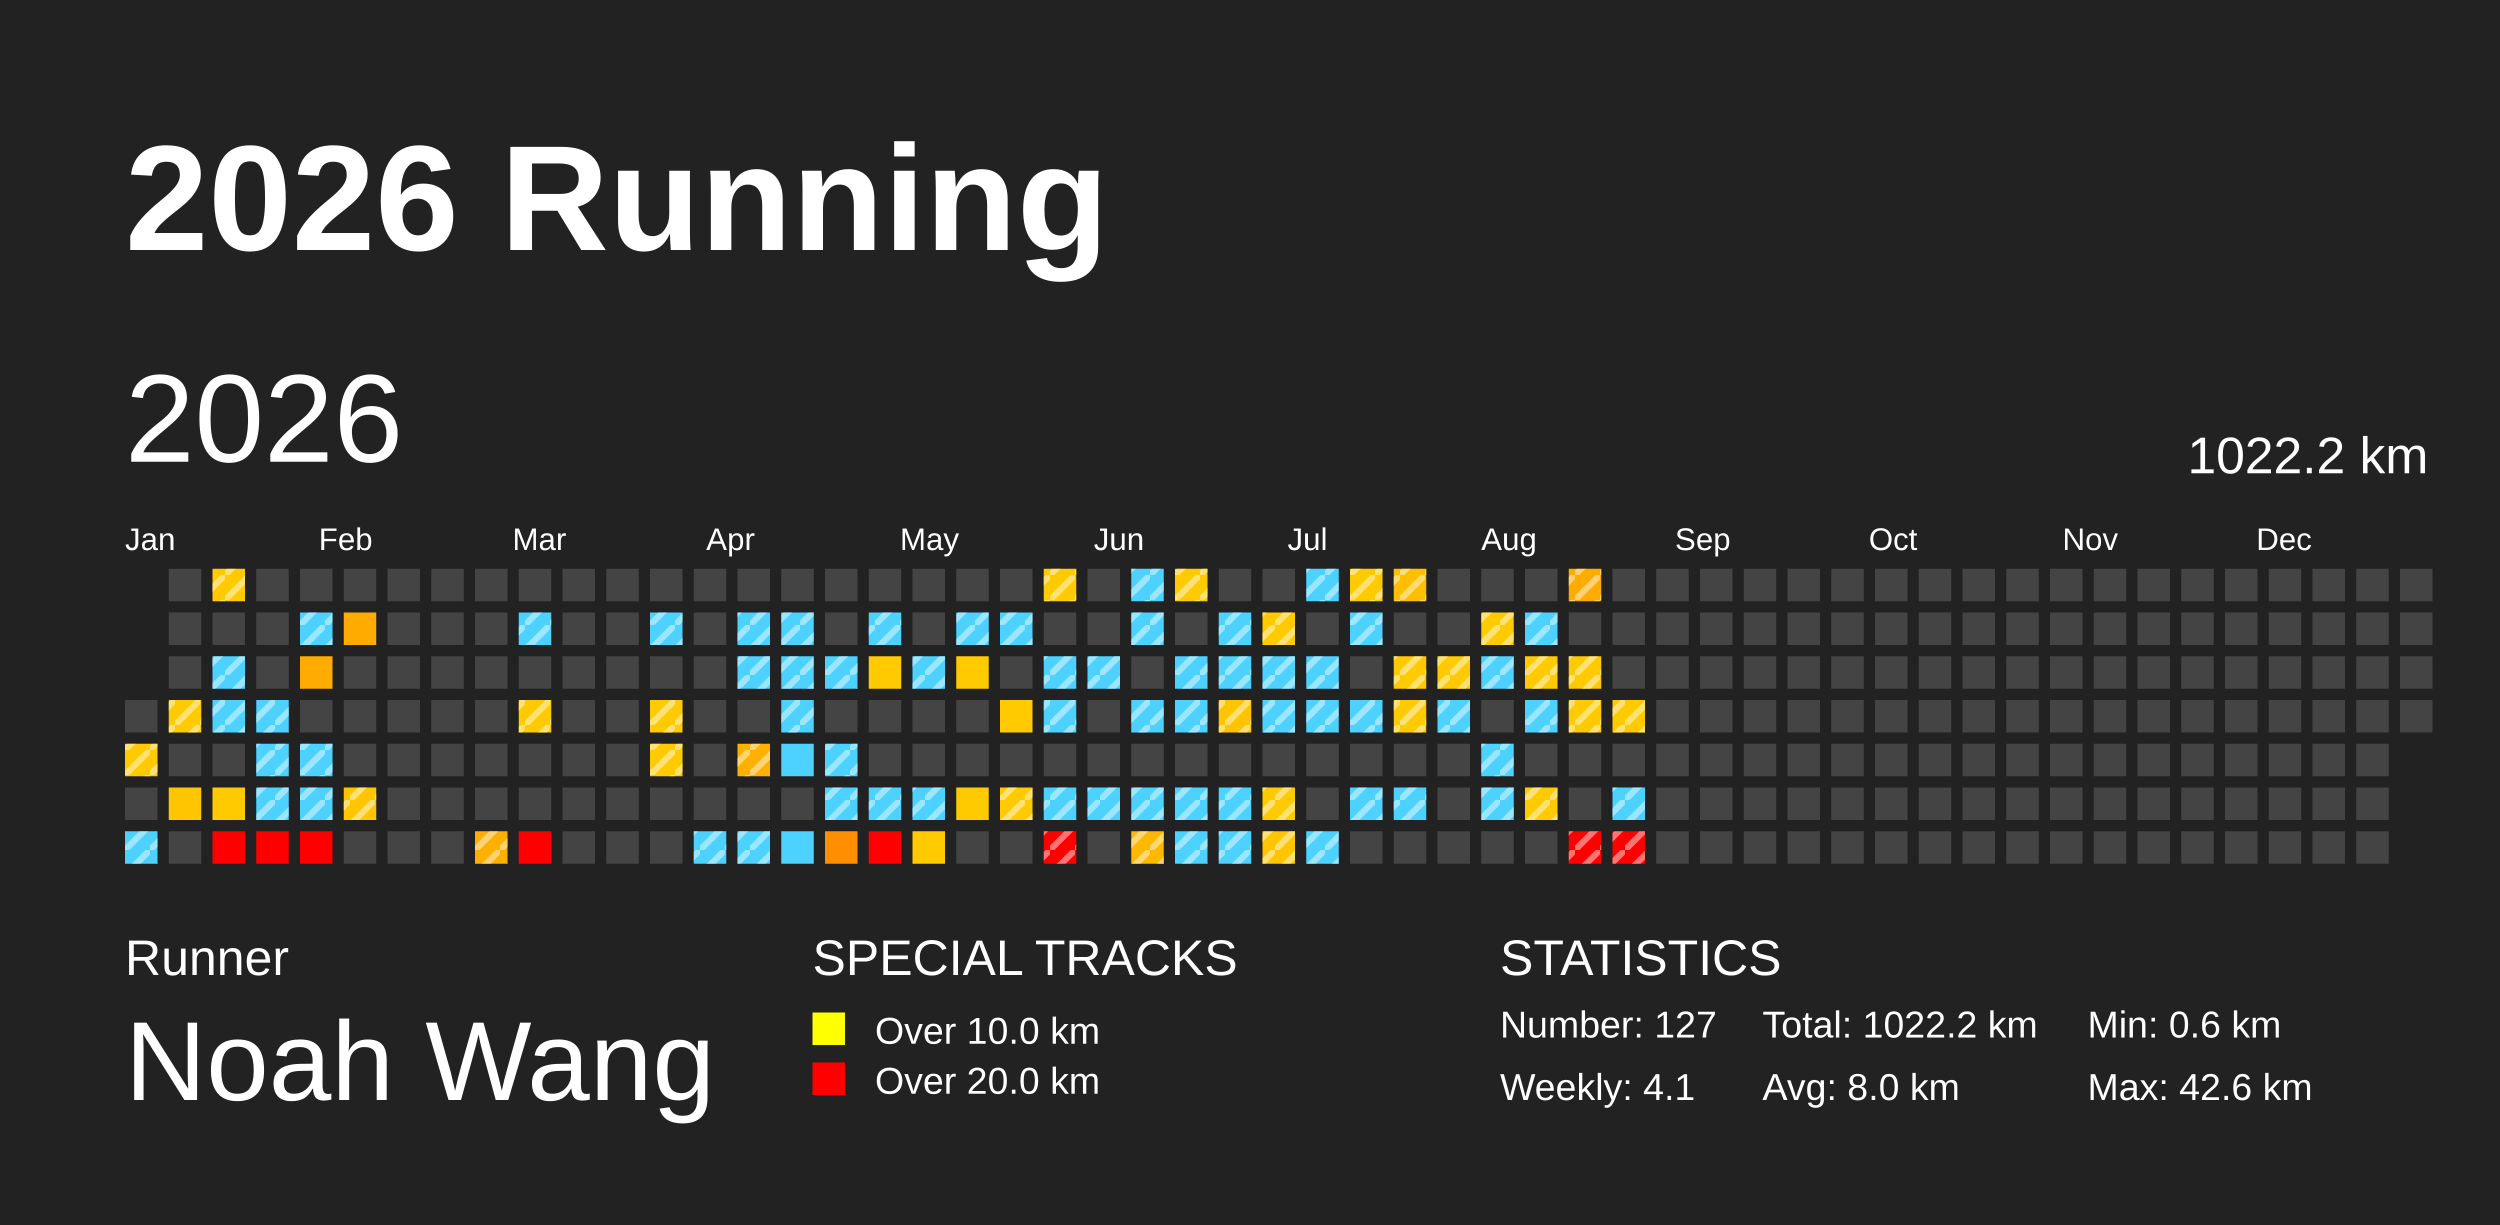
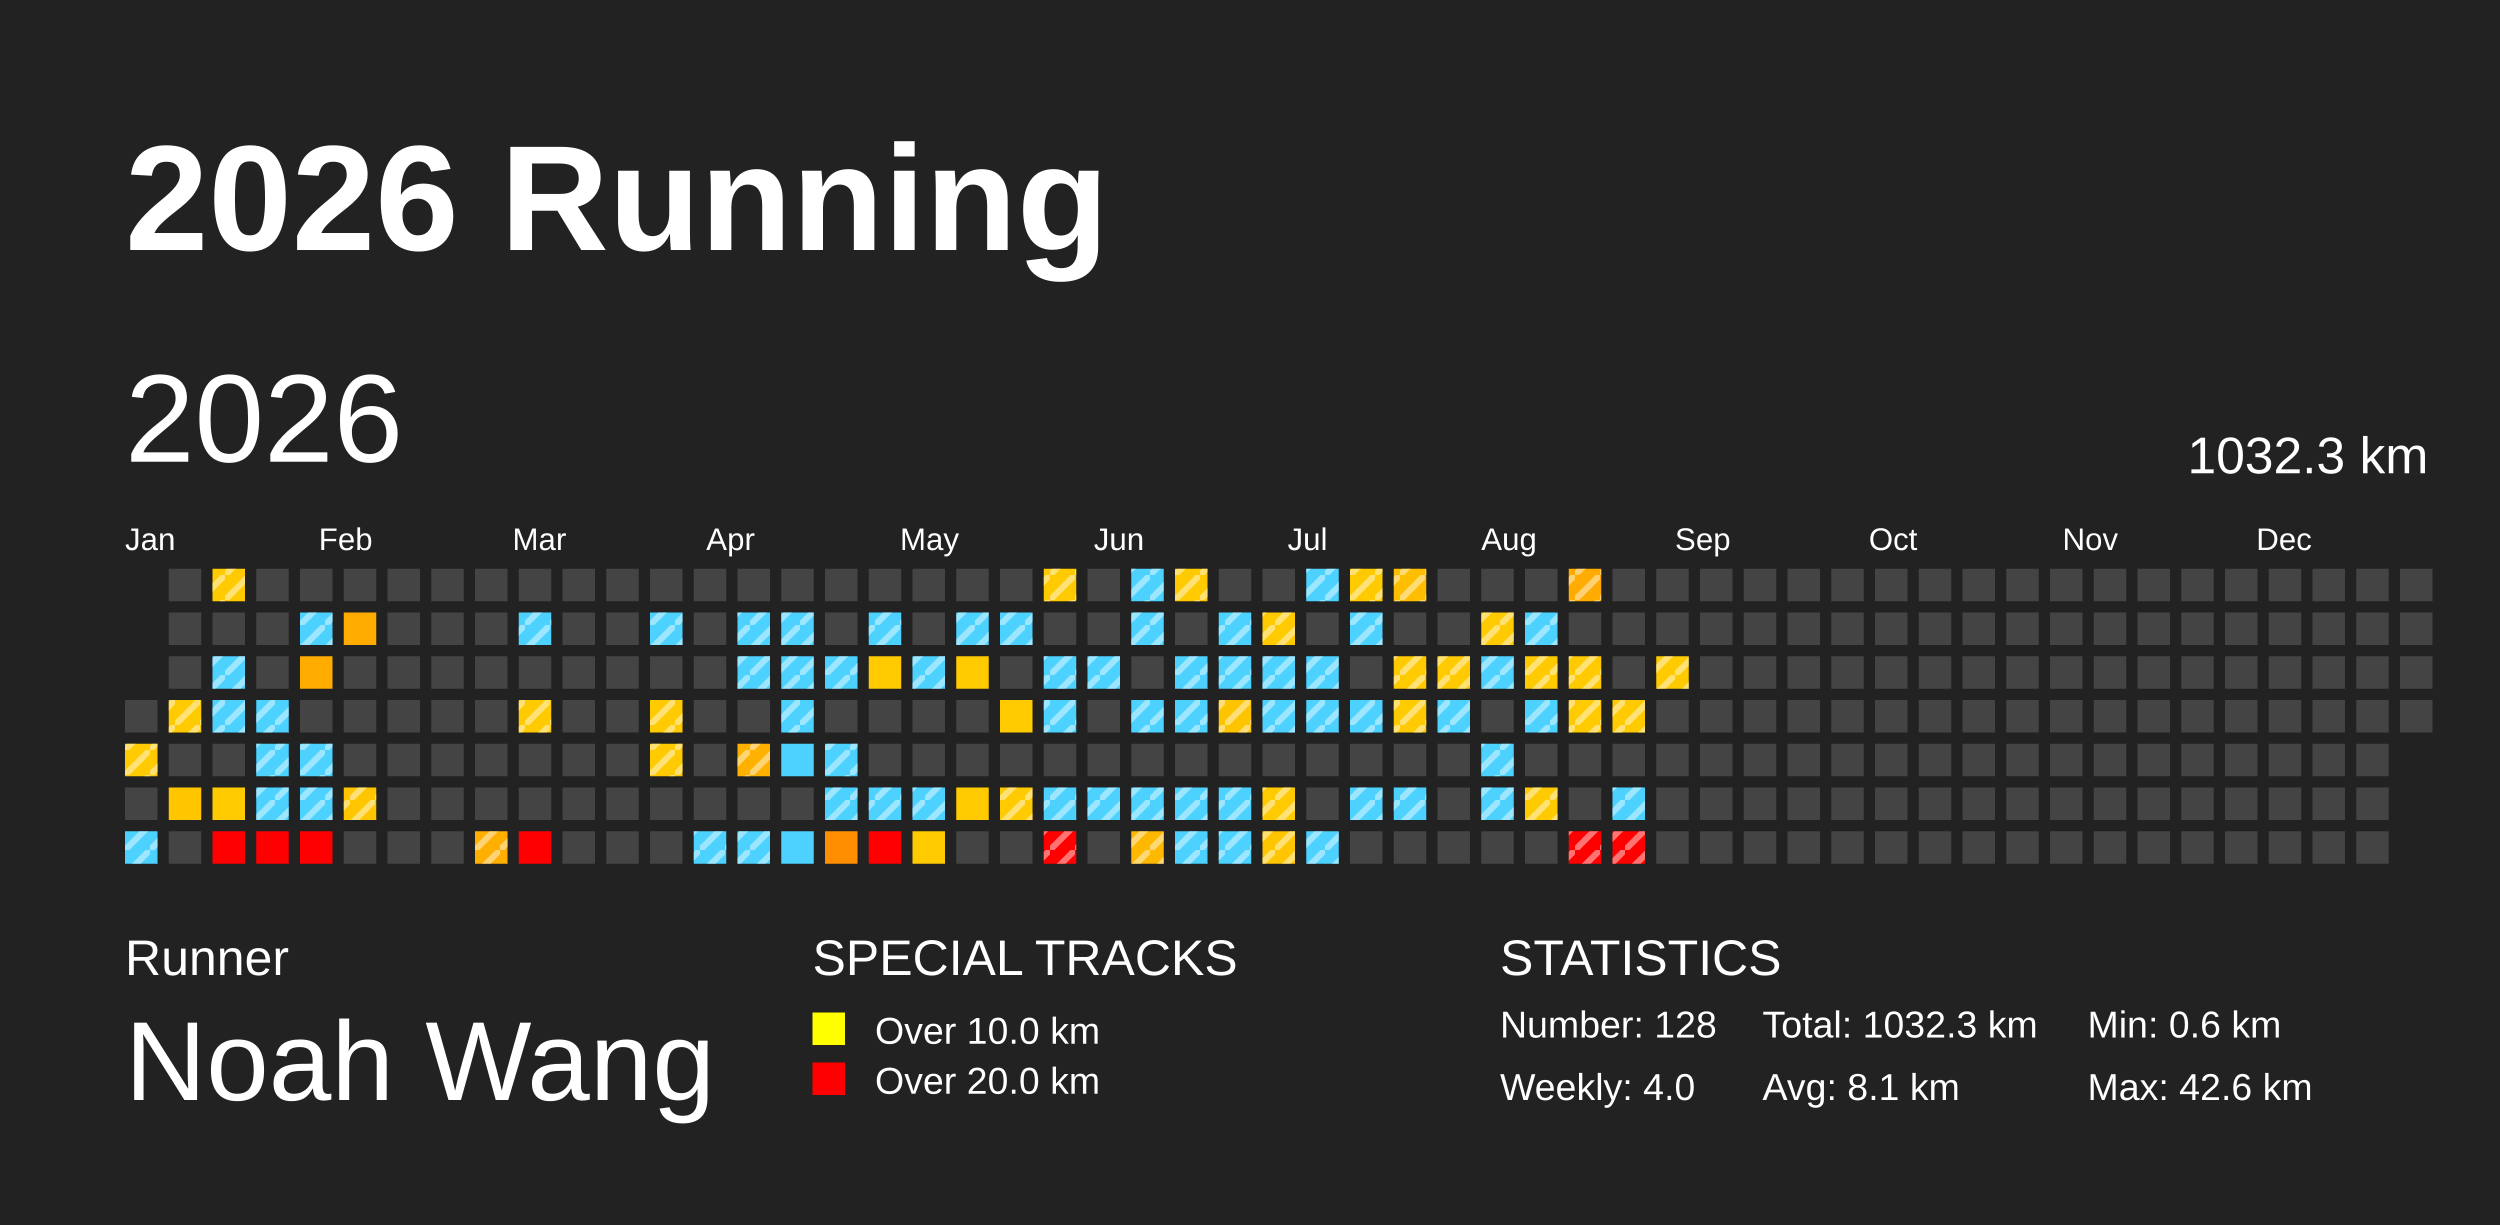
<svg xmlns="http://www.w3.org/2000/svg" baseProfile="full" height="98mm" version="1.1" viewBox="0,0,200,98" width="200mm">
  <defs>
    <pattern height="2" id="indoor-stripe" patternUnits="userSpaceOnUse" width="2">
      <line stroke="white" stroke-opacity="0.45" stroke-width="0.5" x1="0" x2="2" y1="2" y2="0" />
    </pattern>
  </defs>
  <rect fill="#222222" height="98" width="200" x="0" y="0" />
  <text fill="#FFFFFF" style="font-size:12px; font-family:Arial; font-weight:bold;" x="10" y="20">2026 Running</text>
  <text fill="#FFFFFF" style="font-size:4px; font-family:Arial" x="10" y="78">Runner</text>
  <text fill="#FFFFFF" style="font-size:9px; font-family:Arial" x="10" y="88">Noah Wang</text>
  <text fill="#FFFFFF" style="font-size:4px; font-family:Arial" x="65" y="78">SPECIAL TRACKS</text>
  <rect fill="yellow" height="2.6" width="2.6" x="65" y="81" />
  <text fill="#FFFFFF" style="font-size:3px; font-family:Arial" x="70" y="83.5">Over 10.0 km</text>
  <rect fill="red" height="2.6" width="2.6" x="65" y="85" />
  <text fill="#FFFFFF" style="font-size:3px; font-family:Arial" x="70" y="87.5">Over 20.0 km</text>
  <text fill="#FFFFFF" style="font-size:4px; font-family:Arial" x="120" y="78">STATISTICS</text>
-   <text fill="#FFFFFF" style="font-size:3px; font-family:Arial" x="120" y="83">Number: 127</text>
-   <text fill="#FFFFFF" style="font-size:3px; font-family:Arial" x="120" y="88">Weekly: 4.1</text>
-   <text fill="#FFFFFF" style="font-size:3px; font-family:Arial" x="141" y="83">Total: 1022.2 km</text>
-   <text fill="#FFFFFF" style="font-size:3px; font-family:Arial" x="141" y="88">Avg: 8.0 km</text>
+   <text fill="#FFFFFF" style="font-size:3px; font-family:Arial" x="120" y="83">Number: 128</text>
+   <text fill="#FFFFFF" style="font-size:3px; font-family:Arial" x="120" y="88">Weekly: 4.0</text>
+   <text fill="#FFFFFF" style="font-size:3px; font-family:Arial" x="141" y="83">Total: 1032.3 km</text>
+   <text fill="#FFFFFF" style="font-size:3px; font-family:Arial" x="141" y="88">Avg: 8.1 km</text>
  <text fill="#FFFFFF" style="font-size:3px; font-family:Arial" x="167" y="83">Min: 0.6 km</text>
  <text fill="#FFFFFF" style="font-size:3px; font-family:Arial" x="167" y="88">Max: 42.6 km</text>
  <text dominant-baseline="hanging" fill="#FFFFFF" style="font-size:10.0px; font-family:Arial;" x="10" y="30">2026</text>
-   <text dominant-baseline="hanging" fill="#FFFFFF" style="font-size:4.125px; font-family:Arial;" x="175" y="35">1022.2 km</text>
+   <text dominant-baseline="hanging" fill="#FFFFFF" style="font-size:4.125px; font-family:Arial;" x="175" y="35">1032.3 km</text>
  <text fill="#FFFFFF" style="font-size:2.5px; font-family:Arial" x="10.0" y="44">Jan</text>
  <text fill="#FFFFFF" style="font-size:2.5px; font-family:Arial" x="25.5" y="44">Feb</text>
  <text fill="#FFFFFF" style="font-size:2.5px; font-family:Arial" x="41.0" y="44">Mar</text>
  <text fill="#FFFFFF" style="font-size:2.5px; font-family:Arial" x="56.5" y="44">Apr</text>
  <text fill="#FFFFFF" style="font-size:2.5px; font-family:Arial" x="72.0" y="44">May</text>
  <text fill="#FFFFFF" style="font-size:2.5px; font-family:Arial" x="87.5" y="44">Jun</text>
  <text fill="#FFFFFF" style="font-size:2.5px; font-family:Arial" x="103.0" y="44">Jul</text>
  <text fill="#FFFFFF" style="font-size:2.5px; font-family:Arial" x="118.5" y="44">Aug</text>
  <text fill="#FFFFFF" style="font-size:2.5px; font-family:Arial" x="134.0" y="44">Sep</text>
  <text fill="#FFFFFF" style="font-size:2.5px; font-family:Arial" x="149.5" y="44">Oct</text>
  <text fill="#FFFFFF" style="font-size:2.5px; font-family:Arial" x="165.0" y="44">Nov</text>
  <text fill="#FFFFFF" style="font-size:2.5px; font-family:Arial" x="180.5" y="44">Dec</text>
  <rect fill="#444444" height="2.6" width="2.6" x="10.0" y="56.0" />
  <rect fill="#ffca00" height="2.6" width="2.6" x="10.0" y="59.5" />
  <rect fill="url(#indoor-stripe)" height="2.6" style="pointer-events: none;" width="2.6" x="10.0" y="59.5" />
  <rect fill="#444444" height="2.6" width="2.6" x="10.0" y="63.0" />
  <rect fill="#4dd2ff" height="2.6" width="2.6" x="10.0" y="66.5" />
  <rect fill="url(#indoor-stripe)" height="2.6" style="pointer-events: none;" width="2.6" x="10.0" y="66.5" />
  <rect fill="#444444" height="2.6" width="2.6" x="13.5" y="45.5" />
  <rect fill="#444444" height="2.6" width="2.6" x="13.5" y="49.0" />
  <rect fill="#444444" height="2.6" width="2.6" x="13.5" y="52.5" />
  <rect fill="#ffca00" height="2.6" width="2.6" x="13.5" y="56.0" />
  <rect fill="url(#indoor-stripe)" height="2.6" style="pointer-events: none;" width="2.6" x="13.5" y="56.0" />
  <rect fill="#444444" height="2.6" width="2.6" x="13.5" y="59.5" />
  <rect fill="#ffc600" height="2.6" width="2.6" x="13.5" y="63.0" />
  <rect fill="#444444" height="2.6" width="2.6" x="13.5" y="66.5" />
  <rect fill="#ffca00" height="2.6" width="2.6" x="17.0" y="45.5" />
  <rect fill="url(#indoor-stripe)" height="2.6" style="pointer-events: none;" width="2.6" x="17.0" y="45.5" />
  <rect fill="#444444" height="2.6" width="2.6" x="17.0" y="49.0" />
  <rect fill="#4dd2ff" height="2.6" width="2.6" x="17.0" y="52.5" />
  <rect fill="url(#indoor-stripe)" height="2.6" style="pointer-events: none;" width="2.6" x="17.0" y="52.5" />
  <rect fill="#4dd2ff" height="2.6" width="2.6" x="17.0" y="56.0" />
  <rect fill="url(#indoor-stripe)" height="2.6" style="pointer-events: none;" width="2.6" x="17.0" y="56.0" />
  <rect fill="#444444" height="2.6" width="2.6" x="17.0" y="59.5" />
  <rect fill="#ffca00" height="2.6" width="2.6" x="17.0" y="63.0" />
  <rect fill="red" height="2.6" width="2.6" x="17.0" y="66.5" />
  <rect fill="#444444" height="2.6" width="2.6" x="20.5" y="45.5" />
  <rect fill="#444444" height="2.6" width="2.6" x="20.5" y="49.0" />
  <rect fill="#444444" height="2.6" width="2.6" x="20.5" y="52.5" />
  <rect fill="#4dd2ff" height="2.6" width="2.6" x="20.5" y="56.0" />
  <rect fill="url(#indoor-stripe)" height="2.6" style="pointer-events: none;" width="2.6" x="20.5" y="56.0" />
  <rect fill="#4dd2ff" height="2.6" width="2.6" x="20.5" y="59.5" />
  <rect fill="url(#indoor-stripe)" height="2.6" style="pointer-events: none;" width="2.6" x="20.5" y="59.5" />
  <rect fill="#4dd2ff" height="2.6" width="2.6" x="20.5" y="63.0" />
  <rect fill="url(#indoor-stripe)" height="2.6" style="pointer-events: none;" width="2.6" x="20.5" y="63.0" />
  <rect fill="red" height="2.6" width="2.6" x="20.5" y="66.5" />
  <rect fill="#444444" height="2.6" width="2.6" x="24.0" y="45.5" />
  <rect fill="#4dd2ff" height="2.6" width="2.6" x="24.0" y="49.0" />
  <rect fill="url(#indoor-stripe)" height="2.6" style="pointer-events: none;" width="2.6" x="24.0" y="49.0" />
  <rect fill="#ffab00" height="2.6" width="2.6" x="24.0" y="52.5" />
  <rect fill="#444444" height="2.6" width="2.6" x="24.0" y="56.0" />
  <rect fill="#4dd2ff" height="2.6" width="2.6" x="24.0" y="59.5" />
  <rect fill="url(#indoor-stripe)" height="2.6" style="pointer-events: none;" width="2.6" x="24.0" y="59.5" />
  <rect fill="#4dd2ff" height="2.6" width="2.6" x="24.0" y="63.0" />
  <rect fill="url(#indoor-stripe)" height="2.6" style="pointer-events: none;" width="2.6" x="24.0" y="63.0" />
  <rect fill="red" height="2.6" width="2.6" x="24.0" y="66.5" />
  <rect fill="#444444" height="2.6" width="2.6" x="27.5" y="45.5" />
  <rect fill="#ffab00" height="2.6" width="2.6" x="27.5" y="49.0" />
  <rect fill="#444444" height="2.6" width="2.6" x="27.5" y="52.5" />
  <rect fill="#444444" height="2.6" width="2.6" x="27.5" y="56.0" />
  <rect fill="#444444" height="2.6" width="2.6" x="27.5" y="59.5" />
  <rect fill="#ffc600" height="2.6" width="2.6" x="27.5" y="63.0" />
  <rect fill="url(#indoor-stripe)" height="2.6" style="pointer-events: none;" width="2.6" x="27.5" y="63.0" />
  <rect fill="#444444" height="2.6" width="2.6" x="27.5" y="66.5" />
  <rect fill="#444444" height="2.6" width="2.6" x="31.0" y="45.5" />
  <rect fill="#444444" height="2.6" width="2.6" x="31.0" y="49.0" />
  <rect fill="#444444" height="2.6" width="2.6" x="31.0" y="52.5" />
  <rect fill="#444444" height="2.6" width="2.6" x="31.0" y="56.0" />
  <rect fill="#444444" height="2.6" width="2.6" x="31.0" y="59.5" />
  <rect fill="#444444" height="2.6" width="2.6" x="31.0" y="63.0" />
  <rect fill="#444444" height="2.6" width="2.6" x="31.0" y="66.5" />
  <rect fill="#444444" height="2.6" width="2.6" x="34.5" y="45.5" />
  <rect fill="#444444" height="2.6" width="2.6" x="34.5" y="49.0" />
  <rect fill="#444444" height="2.6" width="2.6" x="34.5" y="52.5" />
  <rect fill="#444444" height="2.6" width="2.6" x="34.5" y="56.0" />
  <rect fill="#444444" height="2.6" width="2.6" x="34.5" y="59.5" />
  <rect fill="#444444" height="2.6" width="2.6" x="34.5" y="63.0" />
  <rect fill="#444444" height="2.6" width="2.6" x="34.5" y="66.5" />
  <rect fill="#444444" height="2.6" width="2.6" x="38.0" y="45.5" />
  <rect fill="#444444" height="2.6" width="2.6" x="38.0" y="49.0" />
  <rect fill="#444444" height="2.6" width="2.6" x="38.0" y="52.5" />
  <rect fill="#444444" height="2.6" width="2.6" x="38.0" y="56.0" />
  <rect fill="#444444" height="2.6" width="2.6" x="38.0" y="59.5" />
  <rect fill="#444444" height="2.6" width="2.6" x="38.0" y="63.0" />
  <rect fill="#ffaf00" height="2.6" width="2.6" x="38.0" y="66.5" />
  <rect fill="url(#indoor-stripe)" height="2.6" style="pointer-events: none;" width="2.6" x="38.0" y="66.5" />
  <rect fill="#444444" height="2.6" width="2.6" x="41.5" y="45.5" />
  <rect fill="#4dd2ff" height="2.6" width="2.6" x="41.5" y="49.0" />
  <rect fill="url(#indoor-stripe)" height="2.6" style="pointer-events: none;" width="2.6" x="41.5" y="49.0" />
  <rect fill="#444444" height="2.6" width="2.6" x="41.5" y="52.5" />
  <rect fill="#ffca00" height="2.6" width="2.6" x="41.5" y="56.0" />
  <rect fill="url(#indoor-stripe)" height="2.6" style="pointer-events: none;" width="2.6" x="41.5" y="56.0" />
  <rect fill="#444444" height="2.6" width="2.6" x="41.5" y="59.5" />
  <rect fill="#444444" height="2.6" width="2.6" x="41.5" y="63.0" />
  <rect fill="red" height="2.6" width="2.6" x="41.5" y="66.5" />
  <rect fill="#444444" height="2.6" width="2.6" x="45.0" y="45.5" />
  <rect fill="#444444" height="2.6" width="2.6" x="45.0" y="49.0" />
  <rect fill="#444444" height="2.6" width="2.6" x="45.0" y="52.5" />
  <rect fill="#444444" height="2.6" width="2.6" x="45.0" y="56.0" />
  <rect fill="#444444" height="2.6" width="2.6" x="45.0" y="59.5" />
  <rect fill="#444444" height="2.6" width="2.6" x="45.0" y="63.0" />
  <rect fill="#444444" height="2.6" width="2.6" x="45.0" y="66.5" />
  <rect fill="#444444" height="2.6" width="2.6" x="48.5" y="45.5" />
  <rect fill="#444444" height="2.6" width="2.6" x="48.5" y="49.0" />
  <rect fill="#444444" height="2.6" width="2.6" x="48.5" y="52.5" />
  <rect fill="#444444" height="2.6" width="2.6" x="48.5" y="56.0" />
  <rect fill="#444444" height="2.6" width="2.6" x="48.5" y="59.5" />
  <rect fill="#444444" height="2.6" width="2.6" x="48.5" y="63.0" />
  <rect fill="#444444" height="2.6" width="2.6" x="48.5" y="66.5" />
  <rect fill="#444444" height="2.6" width="2.6" x="52.0" y="45.5" />
  <rect fill="#4dd2ff" height="2.6" width="2.6" x="52.0" y="49.0" />
  <rect fill="url(#indoor-stripe)" height="2.6" style="pointer-events: none;" width="2.6" x="52.0" y="49.0" />
  <rect fill="#444444" height="2.6" width="2.6" x="52.0" y="52.5" />
  <rect fill="#ffca00" height="2.6" width="2.6" x="52.0" y="56.0" />
  <rect fill="url(#indoor-stripe)" height="2.6" style="pointer-events: none;" width="2.6" x="52.0" y="56.0" />
  <rect fill="#ffca00" height="2.6" width="2.6" x="52.0" y="59.5" />
  <rect fill="url(#indoor-stripe)" height="2.6" style="pointer-events: none;" width="2.6" x="52.0" y="59.5" />
  <rect fill="#444444" height="2.6" width="2.6" x="52.0" y="63.0" />
  <rect fill="#444444" height="2.6" width="2.6" x="52.0" y="66.5" />
  <rect fill="#444444" height="2.6" width="2.6" x="55.5" y="45.5" />
  <rect fill="#444444" height="2.6" width="2.6" x="55.5" y="49.0" />
  <rect fill="#444444" height="2.6" width="2.6" x="55.5" y="52.5" />
  <rect fill="#444444" height="2.6" width="2.6" x="55.5" y="56.0" />
  <rect fill="#444444" height="2.6" width="2.6" x="55.5" y="59.5" />
  <rect fill="#444444" height="2.6" width="2.6" x="55.5" y="63.0" />
  <rect fill="#4dd2ff" height="2.6" width="2.6" x="55.5" y="66.5" />
  <rect fill="url(#indoor-stripe)" height="2.6" style="pointer-events: none;" width="2.6" x="55.5" y="66.5" />
  <rect fill="#444444" height="2.6" width="2.6" x="59.0" y="45.5" />
  <rect fill="#4dd2ff" height="2.6" width="2.6" x="59.0" y="49.0" />
  <rect fill="url(#indoor-stripe)" height="2.6" style="pointer-events: none;" width="2.6" x="59.0" y="49.0" />
  <rect fill="#4dd2ff" height="2.6" width="2.6" x="59.0" y="52.5" />
  <rect fill="url(#indoor-stripe)" height="2.6" style="pointer-events: none;" width="2.6" x="59.0" y="52.5" />
  <rect fill="#444444" height="2.6" width="2.6" x="59.0" y="56.0" />
  <rect fill="#ffb100" height="2.6" width="2.6" x="59.0" y="59.5" />
  <rect fill="url(#indoor-stripe)" height="2.6" style="pointer-events: none;" width="2.6" x="59.0" y="59.5" />
  <rect fill="#444444" height="2.6" width="2.6" x="59.0" y="63.0" />
  <rect fill="#4dd2ff" height="2.6" width="2.6" x="59.0" y="66.5" />
  <rect fill="url(#indoor-stripe)" height="2.6" style="pointer-events: none;" width="2.6" x="59.0" y="66.5" />
  <rect fill="#444444" height="2.6" width="2.6" x="62.5" y="45.5" />
  <rect fill="#4dd2ff" height="2.6" width="2.6" x="62.5" y="49.0" />
  <rect fill="url(#indoor-stripe)" height="2.6" style="pointer-events: none;" width="2.6" x="62.5" y="49.0" />
  <rect fill="#4dd2ff" height="2.6" width="2.6" x="62.5" y="52.5" />
  <rect fill="url(#indoor-stripe)" height="2.6" style="pointer-events: none;" width="2.6" x="62.5" y="52.5" />
  <rect fill="#4dd2ff" height="2.6" width="2.6" x="62.5" y="56.0" />
  <rect fill="url(#indoor-stripe)" height="2.6" style="pointer-events: none;" width="2.6" x="62.5" y="56.0" />
  <rect fill="#4dd2ff" height="2.6" width="2.6" x="62.5" y="59.5" />
  <rect fill="#444444" height="2.6" width="2.6" x="62.5" y="63.0" />
  <rect fill="#4dd2ff" height="2.6" width="2.6" x="62.5" y="66.5" />
  <rect fill="#444444" height="2.6" width="2.6" x="66.0" y="45.5" />
  <rect fill="#444444" height="2.6" width="2.6" x="66.0" y="49.0" />
  <rect fill="#4dd2ff" height="2.6" width="2.6" x="66.0" y="52.5" />
  <rect fill="url(#indoor-stripe)" height="2.6" style="pointer-events: none;" width="2.6" x="66.0" y="52.5" />
  <rect fill="#444444" height="2.6" width="2.6" x="66.0" y="56.0" />
  <rect fill="#4dd2ff" height="2.6" width="2.6" x="66.0" y="59.5" />
  <rect fill="url(#indoor-stripe)" height="2.6" style="pointer-events: none;" width="2.6" x="66.0" y="59.5" />
  <rect fill="#4dd2ff" height="2.6" width="2.6" x="66.0" y="63.0" />
  <rect fill="url(#indoor-stripe)" height="2.6" style="pointer-events: none;" width="2.6" x="66.0" y="63.0" />
  <rect fill="#ff8f00" height="2.6" width="2.6" x="66.0" y="66.5" />
  <rect fill="#444444" height="2.6" width="2.6" x="69.5" y="45.5" />
  <rect fill="#4dd2ff" height="2.6" width="2.6" x="69.5" y="49.0" />
  <rect fill="url(#indoor-stripe)" height="2.6" style="pointer-events: none;" width="2.6" x="69.5" y="49.0" />
  <rect fill="#ffca00" height="2.6" width="2.6" x="69.5" y="52.5" />
  <rect fill="#444444" height="2.6" width="2.6" x="69.5" y="56.0" />
  <rect fill="#444444" height="2.6" width="2.6" x="69.5" y="59.5" />
  <rect fill="#4dd2ff" height="2.6" width="2.6" x="69.5" y="63.0" />
  <rect fill="url(#indoor-stripe)" height="2.6" style="pointer-events: none;" width="2.6" x="69.5" y="63.0" />
  <rect fill="red" height="2.6" width="2.6" x="69.5" y="66.5" />
  <rect fill="#444444" height="2.6" width="2.6" x="73.0" y="45.5" />
  <rect fill="#444444" height="2.6" width="2.6" x="73.0" y="49.0" />
  <rect fill="#4dd2ff" height="2.6" width="2.6" x="73.0" y="52.5" />
  <rect fill="url(#indoor-stripe)" height="2.6" style="pointer-events: none;" width="2.6" x="73.0" y="52.5" />
  <rect fill="#444444" height="2.6" width="2.6" x="73.0" y="56.0" />
  <rect fill="#444444" height="2.6" width="2.6" x="73.0" y="59.5" />
  <rect fill="#4dd2ff" height="2.6" width="2.6" x="73.0" y="63.0" />
  <rect fill="url(#indoor-stripe)" height="2.6" style="pointer-events: none;" width="2.6" x="73.0" y="63.0" />
  <rect fill="#ffca00" height="2.6" width="2.6" x="73.0" y="66.5" />
  <rect fill="#444444" height="2.6" width="2.6" x="76.5" y="45.5" />
  <rect fill="#4dd2ff" height="2.6" width="2.6" x="76.5" y="49.0" />
  <rect fill="url(#indoor-stripe)" height="2.6" style="pointer-events: none;" width="2.6" x="76.5" y="49.0" />
  <rect fill="#ffca00" height="2.6" width="2.6" x="76.5" y="52.5" />
  <rect fill="#444444" height="2.6" width="2.6" x="76.5" y="56.0" />
  <rect fill="#444444" height="2.6" width="2.6" x="76.5" y="59.5" />
  <rect fill="#ffca00" height="2.6" width="2.6" x="76.5" y="63.0" />
  <rect fill="#444444" height="2.6" width="2.6" x="76.5" y="66.5" />
  <rect fill="#444444" height="2.6" width="2.6" x="80.0" y="45.5" />
  <rect fill="#4dd2ff" height="2.6" width="2.6" x="80.0" y="49.0" />
  <rect fill="url(#indoor-stripe)" height="2.6" style="pointer-events: none;" width="2.6" x="80.0" y="49.0" />
  <rect fill="#444444" height="2.6" width="2.6" x="80.0" y="52.5" />
  <rect fill="#ffca00" height="2.6" width="2.6" x="80.0" y="56.0" />
  <rect fill="#444444" height="2.6" width="2.6" x="80.0" y="59.5" />
  <rect fill="#ffca00" height="2.6" width="2.6" x="80.0" y="63.0" />
  <rect fill="url(#indoor-stripe)" height="2.6" style="pointer-events: none;" width="2.6" x="80.0" y="63.0" />
  <rect fill="#444444" height="2.6" width="2.6" x="80.0" y="66.5" />
  <rect fill="#ffca00" height="2.6" width="2.6" x="83.5" y="45.5" />
  <rect fill="url(#indoor-stripe)" height="2.6" style="pointer-events: none;" width="2.6" x="83.5" y="45.5" />
  <rect fill="#444444" height="2.6" width="2.6" x="83.5" y="49.0" />
  <rect fill="#4dd2ff" height="2.6" width="2.6" x="83.5" y="52.5" />
  <rect fill="url(#indoor-stripe)" height="2.6" style="pointer-events: none;" width="2.6" x="83.5" y="52.5" />
  <rect fill="#4dd2ff" height="2.6" width="2.6" x="83.5" y="56.0" />
  <rect fill="url(#indoor-stripe)" height="2.6" style="pointer-events: none;" width="2.6" x="83.5" y="56.0" />
  <rect fill="#444444" height="2.6" width="2.6" x="83.5" y="59.5" />
  <rect fill="#4dd2ff" height="2.6" width="2.6" x="83.5" y="63.0" />
  <rect fill="url(#indoor-stripe)" height="2.6" style="pointer-events: none;" width="2.6" x="83.5" y="63.0" />
  <rect fill="red" height="2.6" width="2.6" x="83.5" y="66.5" />
  <rect fill="url(#indoor-stripe)" height="2.6" style="pointer-events: none;" width="2.6" x="83.5" y="66.5" />
  <rect fill="#444444" height="2.6" width="2.6" x="87.0" y="45.5" />
  <rect fill="#444444" height="2.6" width="2.6" x="87.0" y="49.0" />
  <rect fill="#4dd2ff" height="2.6" width="2.6" x="87.0" y="52.5" />
  <rect fill="url(#indoor-stripe)" height="2.6" style="pointer-events: none;" width="2.6" x="87.0" y="52.5" />
  <rect fill="#444444" height="2.6" width="2.6" x="87.0" y="56.0" />
  <rect fill="#444444" height="2.6" width="2.6" x="87.0" y="59.5" />
  <rect fill="#4dd2ff" height="2.6" width="2.6" x="87.0" y="63.0" />
  <rect fill="url(#indoor-stripe)" height="2.6" style="pointer-events: none;" width="2.6" x="87.0" y="63.0" />
  <rect fill="#444444" height="2.6" width="2.6" x="87.0" y="66.5" />
  <rect fill="#4dd2ff" height="2.6" width="2.6" x="90.5" y="45.5" />
  <rect fill="url(#indoor-stripe)" height="2.6" style="pointer-events: none;" width="2.6" x="90.5" y="45.5" />
  <rect fill="#4dd2ff" height="2.6" width="2.6" x="90.5" y="49.0" />
  <rect fill="url(#indoor-stripe)" height="2.6" style="pointer-events: none;" width="2.6" x="90.5" y="49.0" />
  <rect fill="#444444" height="2.6" width="2.6" x="90.5" y="52.5" />
  <rect fill="#4dd2ff" height="2.6" width="2.6" x="90.5" y="56.0" />
  <rect fill="url(#indoor-stripe)" height="2.6" style="pointer-events: none;" width="2.6" x="90.5" y="56.0" />
  <rect fill="#444444" height="2.6" width="2.6" x="90.5" y="59.5" />
  <rect fill="#4dd2ff" height="2.6" width="2.6" x="90.5" y="63.0" />
  <rect fill="url(#indoor-stripe)" height="2.6" style="pointer-events: none;" width="2.6" x="90.5" y="63.0" />
  <rect fill="#ffb800" height="2.6" width="2.6" x="90.5" y="66.5" />
  <rect fill="url(#indoor-stripe)" height="2.6" style="pointer-events: none;" width="2.6" x="90.5" y="66.5" />
  <rect fill="#ffca00" height="2.6" width="2.6" x="94.0" y="45.5" />
  <rect fill="url(#indoor-stripe)" height="2.6" style="pointer-events: none;" width="2.6" x="94.0" y="45.5" />
  <rect fill="#444444" height="2.6" width="2.6" x="94.0" y="49.0" />
  <rect fill="#4dd2ff" height="2.6" width="2.6" x="94.0" y="52.5" />
  <rect fill="url(#indoor-stripe)" height="2.6" style="pointer-events: none;" width="2.6" x="94.0" y="52.5" />
  <rect fill="#4dd2ff" height="2.6" width="2.6" x="94.0" y="56.0" />
  <rect fill="url(#indoor-stripe)" height="2.6" style="pointer-events: none;" width="2.6" x="94.0" y="56.0" />
  <rect fill="#444444" height="2.6" width="2.6" x="94.0" y="59.5" />
  <rect fill="#4dd2ff" height="2.6" width="2.6" x="94.0" y="63.0" />
  <rect fill="url(#indoor-stripe)" height="2.6" style="pointer-events: none;" width="2.6" x="94.0" y="63.0" />
  <rect fill="#4dd2ff" height="2.6" width="2.6" x="94.0" y="66.5" />
  <rect fill="url(#indoor-stripe)" height="2.6" style="pointer-events: none;" width="2.6" x="94.0" y="66.5" />
  <rect fill="#444444" height="2.6" width="2.6" x="97.5" y="45.5" />
  <rect fill="#4dd2ff" height="2.6" width="2.6" x="97.5" y="49.0" />
  <rect fill="url(#indoor-stripe)" height="2.6" style="pointer-events: none;" width="2.6" x="97.5" y="49.0" />
  <rect fill="#4dd2ff" height="2.6" width="2.6" x="97.5" y="52.5" />
  <rect fill="url(#indoor-stripe)" height="2.6" style="pointer-events: none;" width="2.6" x="97.5" y="52.5" />
  <rect fill="#ffc400" height="2.6" width="2.6" x="97.5" y="56.0" />
  <rect fill="url(#indoor-stripe)" height="2.6" style="pointer-events: none;" width="2.6" x="97.5" y="56.0" />
  <rect fill="#444444" height="2.6" width="2.6" x="97.5" y="59.5" />
  <rect fill="#4dd2ff" height="2.6" width="2.6" x="97.5" y="63.0" />
  <rect fill="url(#indoor-stripe)" height="2.6" style="pointer-events: none;" width="2.6" x="97.5" y="63.0" />
  <rect fill="#4dd2ff" height="2.6" width="2.6" x="97.5" y="66.5" />
  <rect fill="url(#indoor-stripe)" height="2.6" style="pointer-events: none;" width="2.6" x="97.5" y="66.5" />
  <rect fill="#444444" height="2.6" width="2.6" x="101.0" y="45.5" />
  <rect fill="#ffca00" height="2.6" width="2.6" x="101.0" y="49.0" />
  <rect fill="url(#indoor-stripe)" height="2.6" style="pointer-events: none;" width="2.6" x="101.0" y="49.0" />
  <rect fill="#4dd2ff" height="2.6" width="2.6" x="101.0" y="52.5" />
  <rect fill="url(#indoor-stripe)" height="2.6" style="pointer-events: none;" width="2.6" x="101.0" y="52.5" />
  <rect fill="#4dd2ff" height="2.6" width="2.6" x="101.0" y="56.0" />
  <rect fill="url(#indoor-stripe)" height="2.6" style="pointer-events: none;" width="2.6" x="101.0" y="56.0" />
  <rect fill="#444444" height="2.6" width="2.6" x="101.0" y="59.5" />
  <rect fill="#ffca00" height="2.6" width="2.6" x="101.0" y="63.0" />
  <rect fill="url(#indoor-stripe)" height="2.6" style="pointer-events: none;" width="2.6" x="101.0" y="63.0" />
  <rect fill="#ffc600" height="2.6" width="2.6" x="101.0" y="66.5" />
  <rect fill="url(#indoor-stripe)" height="2.6" style="pointer-events: none;" width="2.6" x="101.0" y="66.5" />
  <rect fill="#4dd2ff" height="2.6" width="2.6" x="104.5" y="45.5" />
  <rect fill="url(#indoor-stripe)" height="2.6" style="pointer-events: none;" width="2.6" x="104.5" y="45.5" />
  <rect fill="#444444" height="2.6" width="2.6" x="104.5" y="49.0" />
  <rect fill="#4dd2ff" height="2.6" width="2.6" x="104.5" y="52.5" />
  <rect fill="url(#indoor-stripe)" height="2.6" style="pointer-events: none;" width="2.6" x="104.5" y="52.5" />
  <rect fill="#4dd2ff" height="2.6" width="2.6" x="104.5" y="56.0" />
  <rect fill="url(#indoor-stripe)" height="2.6" style="pointer-events: none;" width="2.6" x="104.5" y="56.0" />
  <rect fill="#444444" height="2.6" width="2.6" x="104.5" y="59.5" />
  <rect fill="#444444" height="2.6" width="2.6" x="104.5" y="63.0" />
  <rect fill="#4dd2ff" height="2.6" width="2.6" x="104.5" y="66.5" />
  <rect fill="url(#indoor-stripe)" height="2.6" style="pointer-events: none;" width="2.6" x="104.5" y="66.5" />
  <rect fill="#ffca00" height="2.6" width="2.6" x="108.0" y="45.5" />
  <rect fill="url(#indoor-stripe)" height="2.6" style="pointer-events: none;" width="2.6" x="108.0" y="45.5" />
  <rect fill="#4dd2ff" height="2.6" width="2.6" x="108.0" y="49.0" />
  <rect fill="url(#indoor-stripe)" height="2.6" style="pointer-events: none;" width="2.6" x="108.0" y="49.0" />
  <rect fill="#444444" height="2.6" width="2.6" x="108.0" y="52.5" />
  <rect fill="#4dd2ff" height="2.6" width="2.6" x="108.0" y="56.0" />
  <rect fill="url(#indoor-stripe)" height="2.6" style="pointer-events: none;" width="2.6" x="108.0" y="56.0" />
  <rect fill="#444444" height="2.6" width="2.6" x="108.0" y="59.5" />
  <rect fill="#4dd2ff" height="2.6" width="2.6" x="108.0" y="63.0" />
  <rect fill="url(#indoor-stripe)" height="2.6" style="pointer-events: none;" width="2.6" x="108.0" y="63.0" />
  <rect fill="#444444" height="2.6" width="2.6" x="108.0" y="66.5" />
  <rect fill="#ffbe00" height="2.6" width="2.6" x="111.5" y="45.5" />
  <rect fill="url(#indoor-stripe)" height="2.6" style="pointer-events: none;" width="2.6" x="111.5" y="45.5" />
  <rect fill="#444444" height="2.6" width="2.6" x="111.5" y="49.0" />
  <rect fill="#ffca00" height="2.6" width="2.6" x="111.5" y="52.5" />
  <rect fill="url(#indoor-stripe)" height="2.6" style="pointer-events: none;" width="2.6" x="111.5" y="52.5" />
  <rect fill="#ffca00" height="2.6" width="2.6" x="111.5" y="56.0" />
  <rect fill="url(#indoor-stripe)" height="2.6" style="pointer-events: none;" width="2.6" x="111.5" y="56.0" />
  <rect fill="#444444" height="2.6" width="2.6" x="111.5" y="59.5" />
  <rect fill="#4dd2ff" height="2.6" width="2.6" x="111.5" y="63.0" />
  <rect fill="url(#indoor-stripe)" height="2.6" style="pointer-events: none;" width="2.6" x="111.5" y="63.0" />
  <rect fill="#444444" height="2.6" width="2.6" x="111.5" y="66.5" />
  <rect fill="#444444" height="2.6" width="2.6" x="115.0" y="45.5" />
  <rect fill="#444444" height="2.6" width="2.6" x="115.0" y="49.0" />
  <rect fill="#ffca00" height="2.6" width="2.6" x="115.0" y="52.5" />
  <rect fill="url(#indoor-stripe)" height="2.6" style="pointer-events: none;" width="2.6" x="115.0" y="52.5" />
  <rect fill="#4dd2ff" height="2.6" width="2.6" x="115.0" y="56.0" />
  <rect fill="url(#indoor-stripe)" height="2.6" style="pointer-events: none;" width="2.6" x="115.0" y="56.0" />
  <rect fill="#444444" height="2.6" width="2.6" x="115.0" y="59.5" />
  <rect fill="#444444" height="2.6" width="2.6" x="115.0" y="63.0" />
  <rect fill="#444444" height="2.6" width="2.6" x="115.0" y="66.5" />
  <rect fill="#444444" height="2.6" width="2.6" x="118.5" y="45.5" />
  <rect fill="#ffca00" height="2.6" width="2.6" x="118.5" y="49.0" />
  <rect fill="url(#indoor-stripe)" height="2.6" style="pointer-events: none;" width="2.6" x="118.5" y="49.0" />
  <rect fill="#4dd2ff" height="2.6" width="2.6" x="118.5" y="52.5" />
  <rect fill="url(#indoor-stripe)" height="2.6" style="pointer-events: none;" width="2.6" x="118.5" y="52.5" />
  <rect fill="#444444" height="2.6" width="2.6" x="118.5" y="56.0" />
  <rect fill="#4dd2ff" height="2.6" width="2.6" x="118.5" y="59.5" />
  <rect fill="url(#indoor-stripe)" height="2.6" style="pointer-events: none;" width="2.6" x="118.5" y="59.5" />
  <rect fill="#4dd2ff" height="2.6" width="2.6" x="118.5" y="63.0" />
  <rect fill="url(#indoor-stripe)" height="2.6" style="pointer-events: none;" width="2.6" x="118.5" y="63.0" />
  <rect fill="#444444" height="2.6" width="2.6" x="118.5" y="66.5" />
  <rect fill="#444444" height="2.6" width="2.6" x="122.0" y="45.5" />
  <rect fill="#4dd2ff" height="2.6" width="2.6" x="122.0" y="49.0" />
  <rect fill="url(#indoor-stripe)" height="2.6" style="pointer-events: none;" width="2.6" x="122.0" y="49.0" />
  <rect fill="#ffca00" height="2.6" width="2.6" x="122.0" y="52.5" />
  <rect fill="url(#indoor-stripe)" height="2.6" style="pointer-events: none;" width="2.6" x="122.0" y="52.5" />
  <rect fill="#4dd2ff" height="2.6" width="2.6" x="122.0" y="56.0" />
  <rect fill="url(#indoor-stripe)" height="2.6" style="pointer-events: none;" width="2.6" x="122.0" y="56.0" />
  <rect fill="#444444" height="2.6" width="2.6" x="122.0" y="59.5" />
  <rect fill="#ffca00" height="2.6" width="2.6" x="122.0" y="63.0" />
  <rect fill="url(#indoor-stripe)" height="2.6" style="pointer-events: none;" width="2.6" x="122.0" y="63.0" />
  <rect fill="#444444" height="2.6" width="2.6" x="122.0" y="66.5" />
  <rect fill="#ffab00" height="2.6" width="2.6" x="125.5" y="45.5" />
  <rect fill="url(#indoor-stripe)" height="2.6" style="pointer-events: none;" width="2.6" x="125.5" y="45.5" />
  <rect fill="#444444" height="2.6" width="2.6" x="125.5" y="49.0" />
  <rect fill="#ffca00" height="2.6" width="2.6" x="125.5" y="52.5" />
  <rect fill="url(#indoor-stripe)" height="2.6" style="pointer-events: none;" width="2.6" x="125.5" y="52.5" />
  <rect fill="#ffca00" height="2.6" width="2.6" x="125.5" y="56.0" />
  <rect fill="url(#indoor-stripe)" height="2.6" style="pointer-events: none;" width="2.6" x="125.5" y="56.0" />
  <rect fill="#444444" height="2.6" width="2.6" x="125.5" y="59.5" />
  <rect fill="#444444" height="2.6" width="2.6" x="125.5" y="63.0" />
  <rect fill="red" height="2.6" width="2.6" x="125.5" y="66.5" />
  <rect fill="url(#indoor-stripe)" height="2.6" style="pointer-events: none;" width="2.6" x="125.5" y="66.5" />
  <rect fill="#444444" height="2.6" width="2.6" x="129.0" y="45.5" />
  <rect fill="#444444" height="2.6" width="2.6" x="129.0" y="49.0" />
  <rect fill="#444444" height="2.6" width="2.6" x="129.0" y="52.5" />
  <rect fill="#ffca00" height="2.6" width="2.6" x="129.0" y="56.0" />
  <rect fill="url(#indoor-stripe)" height="2.6" style="pointer-events: none;" width="2.6" x="129.0" y="56.0" />
  <rect fill="#444444" height="2.6" width="2.6" x="129.0" y="59.5" />
  <rect fill="#4dd2ff" height="2.6" width="2.6" x="129.0" y="63.0" />
  <rect fill="url(#indoor-stripe)" height="2.6" style="pointer-events: none;" width="2.6" x="129.0" y="63.0" />
  <rect fill="red" height="2.6" width="2.6" x="129.0" y="66.5" />
  <rect fill="url(#indoor-stripe)" height="2.6" style="pointer-events: none;" width="2.6" x="129.0" y="66.5" />
  <rect fill="#444444" height="2.6" width="2.6" x="132.5" y="45.5" />
  <rect fill="#444444" height="2.6" width="2.6" x="132.5" y="49.0" />
-   <rect fill="#444444" height="2.6" width="2.6" x="132.5" y="52.5" />
+   <rect fill="#ffca00" height="2.6" width="2.6" x="132.5" y="52.5" />
+   <rect fill="url(#indoor-stripe)" height="2.6" style="pointer-events: none;" width="2.6" x="132.5" y="52.5" />
  <rect fill="#444444" height="2.6" width="2.6" x="132.5" y="56.0" />
  <rect fill="#444444" height="2.6" width="2.6" x="132.5" y="59.5" />
  <rect fill="#444444" height="2.6" width="2.6" x="132.5" y="63.0" />
  <rect fill="#444444" height="2.6" width="2.6" x="132.5" y="66.5" />
  <rect fill="#444444" height="2.6" width="2.6" x="136.0" y="45.5" />
  <rect fill="#444444" height="2.6" width="2.6" x="136.0" y="49.0" />
  <rect fill="#444444" height="2.6" width="2.6" x="136.0" y="52.5" />
  <rect fill="#444444" height="2.6" width="2.6" x="136.0" y="56.0" />
  <rect fill="#444444" height="2.6" width="2.6" x="136.0" y="59.5" />
  <rect fill="#444444" height="2.6" width="2.6" x="136.0" y="63.0" />
  <rect fill="#444444" height="2.6" width="2.6" x="136.0" y="66.5" />
  <rect fill="#444444" height="2.6" width="2.6" x="139.5" y="45.5" />
  <rect fill="#444444" height="2.6" width="2.6" x="139.5" y="49.0" />
  <rect fill="#444444" height="2.6" width="2.6" x="139.5" y="52.5" />
  <rect fill="#444444" height="2.6" width="2.6" x="139.5" y="56.0" />
  <rect fill="#444444" height="2.6" width="2.6" x="139.5" y="59.5" />
  <rect fill="#444444" height="2.6" width="2.6" x="139.5" y="63.0" />
  <rect fill="#444444" height="2.6" width="2.6" x="139.5" y="66.5" />
  <rect fill="#444444" height="2.6" width="2.6" x="143.0" y="45.5" />
  <rect fill="#444444" height="2.6" width="2.6" x="143.0" y="49.0" />
  <rect fill="#444444" height="2.6" width="2.6" x="143.0" y="52.5" />
  <rect fill="#444444" height="2.6" width="2.6" x="143.0" y="56.0" />
  <rect fill="#444444" height="2.6" width="2.6" x="143.0" y="59.5" />
  <rect fill="#444444" height="2.6" width="2.6" x="143.0" y="63.0" />
  <rect fill="#444444" height="2.6" width="2.6" x="143.0" y="66.5" />
  <rect fill="#444444" height="2.6" width="2.6" x="146.5" y="45.5" />
  <rect fill="#444444" height="2.6" width="2.6" x="146.5" y="49.0" />
  <rect fill="#444444" height="2.6" width="2.6" x="146.5" y="52.5" />
  <rect fill="#444444" height="2.6" width="2.6" x="146.5" y="56.0" />
  <rect fill="#444444" height="2.6" width="2.6" x="146.5" y="59.5" />
  <rect fill="#444444" height="2.6" width="2.6" x="146.5" y="63.0" />
  <rect fill="#444444" height="2.6" width="2.6" x="146.5" y="66.5" />
  <rect fill="#444444" height="2.6" width="2.6" x="150.0" y="45.5" />
  <rect fill="#444444" height="2.6" width="2.6" x="150.0" y="49.0" />
  <rect fill="#444444" height="2.6" width="2.6" x="150.0" y="52.5" />
  <rect fill="#444444" height="2.6" width="2.6" x="150.0" y="56.0" />
  <rect fill="#444444" height="2.6" width="2.6" x="150.0" y="59.5" />
  <rect fill="#444444" height="2.6" width="2.6" x="150.0" y="63.0" />
  <rect fill="#444444" height="2.6" width="2.6" x="150.0" y="66.5" />
  <rect fill="#444444" height="2.6" width="2.6" x="153.5" y="45.5" />
  <rect fill="#444444" height="2.6" width="2.6" x="153.5" y="49.0" />
  <rect fill="#444444" height="2.6" width="2.6" x="153.5" y="52.5" />
  <rect fill="#444444" height="2.6" width="2.6" x="153.5" y="56.0" />
  <rect fill="#444444" height="2.6" width="2.6" x="153.5" y="59.5" />
  <rect fill="#444444" height="2.6" width="2.6" x="153.5" y="63.0" />
  <rect fill="#444444" height="2.6" width="2.6" x="153.5" y="66.5" />
  <rect fill="#444444" height="2.6" width="2.6" x="157.0" y="45.5" />
  <rect fill="#444444" height="2.6" width="2.6" x="157.0" y="49.0" />
  <rect fill="#444444" height="2.6" width="2.6" x="157.0" y="52.5" />
  <rect fill="#444444" height="2.6" width="2.6" x="157.0" y="56.0" />
  <rect fill="#444444" height="2.6" width="2.6" x="157.0" y="59.5" />
  <rect fill="#444444" height="2.6" width="2.6" x="157.0" y="63.0" />
  <rect fill="#444444" height="2.6" width="2.6" x="157.0" y="66.5" />
  <rect fill="#444444" height="2.6" width="2.6" x="160.5" y="45.5" />
  <rect fill="#444444" height="2.6" width="2.6" x="160.5" y="49.0" />
  <rect fill="#444444" height="2.6" width="2.6" x="160.5" y="52.5" />
  <rect fill="#444444" height="2.6" width="2.6" x="160.5" y="56.0" />
  <rect fill="#444444" height="2.6" width="2.6" x="160.5" y="59.5" />
  <rect fill="#444444" height="2.6" width="2.6" x="160.5" y="63.0" />
  <rect fill="#444444" height="2.6" width="2.6" x="160.5" y="66.5" />
  <rect fill="#444444" height="2.6" width="2.6" x="164.0" y="45.5" />
  <rect fill="#444444" height="2.6" width="2.6" x="164.0" y="49.0" />
  <rect fill="#444444" height="2.6" width="2.6" x="164.0" y="52.5" />
  <rect fill="#444444" height="2.6" width="2.6" x="164.0" y="56.0" />
  <rect fill="#444444" height="2.6" width="2.6" x="164.0" y="59.5" />
  <rect fill="#444444" height="2.6" width="2.6" x="164.0" y="63.0" />
  <rect fill="#444444" height="2.6" width="2.6" x="164.0" y="66.5" />
  <rect fill="#444444" height="2.6" width="2.6" x="167.5" y="45.5" />
  <rect fill="#444444" height="2.6" width="2.6" x="167.5" y="49.0" />
  <rect fill="#444444" height="2.6" width="2.6" x="167.5" y="52.5" />
  <rect fill="#444444" height="2.6" width="2.6" x="167.5" y="56.0" />
  <rect fill="#444444" height="2.6" width="2.6" x="167.5" y="59.5" />
  <rect fill="#444444" height="2.6" width="2.6" x="167.5" y="63.0" />
  <rect fill="#444444" height="2.6" width="2.6" x="167.5" y="66.5" />
  <rect fill="#444444" height="2.6" width="2.6" x="171.0" y="45.5" />
  <rect fill="#444444" height="2.6" width="2.6" x="171.0" y="49.0" />
  <rect fill="#444444" height="2.6" width="2.6" x="171.0" y="52.5" />
  <rect fill="#444444" height="2.6" width="2.6" x="171.0" y="56.0" />
  <rect fill="#444444" height="2.6" width="2.6" x="171.0" y="59.5" />
  <rect fill="#444444" height="2.6" width="2.6" x="171.0" y="63.0" />
  <rect fill="#444444" height="2.6" width="2.6" x="171.0" y="66.5" />
  <rect fill="#444444" height="2.6" width="2.6" x="174.5" y="45.5" />
  <rect fill="#444444" height="2.6" width="2.6" x="174.5" y="49.0" />
  <rect fill="#444444" height="2.6" width="2.6" x="174.5" y="52.5" />
  <rect fill="#444444" height="2.6" width="2.6" x="174.5" y="56.0" />
  <rect fill="#444444" height="2.6" width="2.6" x="174.5" y="59.5" />
  <rect fill="#444444" height="2.6" width="2.6" x="174.5" y="63.0" />
  <rect fill="#444444" height="2.6" width="2.6" x="174.5" y="66.5" />
  <rect fill="#444444" height="2.6" width="2.6" x="178.0" y="45.5" />
  <rect fill="#444444" height="2.6" width="2.6" x="178.0" y="49.0" />
  <rect fill="#444444" height="2.6" width="2.6" x="178.0" y="52.5" />
  <rect fill="#444444" height="2.6" width="2.6" x="178.0" y="56.0" />
  <rect fill="#444444" height="2.6" width="2.6" x="178.0" y="59.5" />
  <rect fill="#444444" height="2.6" width="2.6" x="178.0" y="63.0" />
  <rect fill="#444444" height="2.6" width="2.6" x="178.0" y="66.5" />
  <rect fill="#444444" height="2.6" width="2.6" x="181.5" y="45.5" />
  <rect fill="#444444" height="2.6" width="2.6" x="181.5" y="49.0" />
  <rect fill="#444444" height="2.6" width="2.6" x="181.5" y="52.5" />
  <rect fill="#444444" height="2.6" width="2.6" x="181.5" y="56.0" />
  <rect fill="#444444" height="2.6" width="2.6" x="181.5" y="59.5" />
  <rect fill="#444444" height="2.6" width="2.6" x="181.5" y="63.0" />
  <rect fill="#444444" height="2.6" width="2.6" x="181.5" y="66.5" />
  <rect fill="#444444" height="2.6" width="2.6" x="185.0" y="45.5" />
  <rect fill="#444444" height="2.6" width="2.6" x="185.0" y="49.0" />
  <rect fill="#444444" height="2.6" width="2.6" x="185.0" y="52.5" />
  <rect fill="#444444" height="2.6" width="2.6" x="185.0" y="56.0" />
  <rect fill="#444444" height="2.6" width="2.6" x="185.0" y="59.5" />
  <rect fill="#444444" height="2.6" width="2.6" x="185.0" y="63.0" />
  <rect fill="#444444" height="2.6" width="2.6" x="185.0" y="66.5" />
  <rect fill="#444444" height="2.6" width="2.6" x="188.5" y="45.5" />
  <rect fill="#444444" height="2.6" width="2.6" x="188.5" y="49.0" />
  <rect fill="#444444" height="2.6" width="2.6" x="188.5" y="52.5" />
  <rect fill="#444444" height="2.6" width="2.6" x="188.5" y="56.0" />
  <rect fill="#444444" height="2.6" width="2.6" x="188.5" y="59.5" />
  <rect fill="#444444" height="2.6" width="2.6" x="188.5" y="63.0" />
  <rect fill="#444444" height="2.6" width="2.6" x="188.5" y="66.5" />
  <rect fill="#444444" height="2.6" width="2.6" x="192.0" y="45.5" />
  <rect fill="#444444" height="2.6" width="2.6" x="192.0" y="49.0" />
  <rect fill="#444444" height="2.6" width="2.6" x="192.0" y="52.5" />
  <rect fill="#444444" height="2.6" width="2.6" x="192.0" y="56.0" />
</svg>
